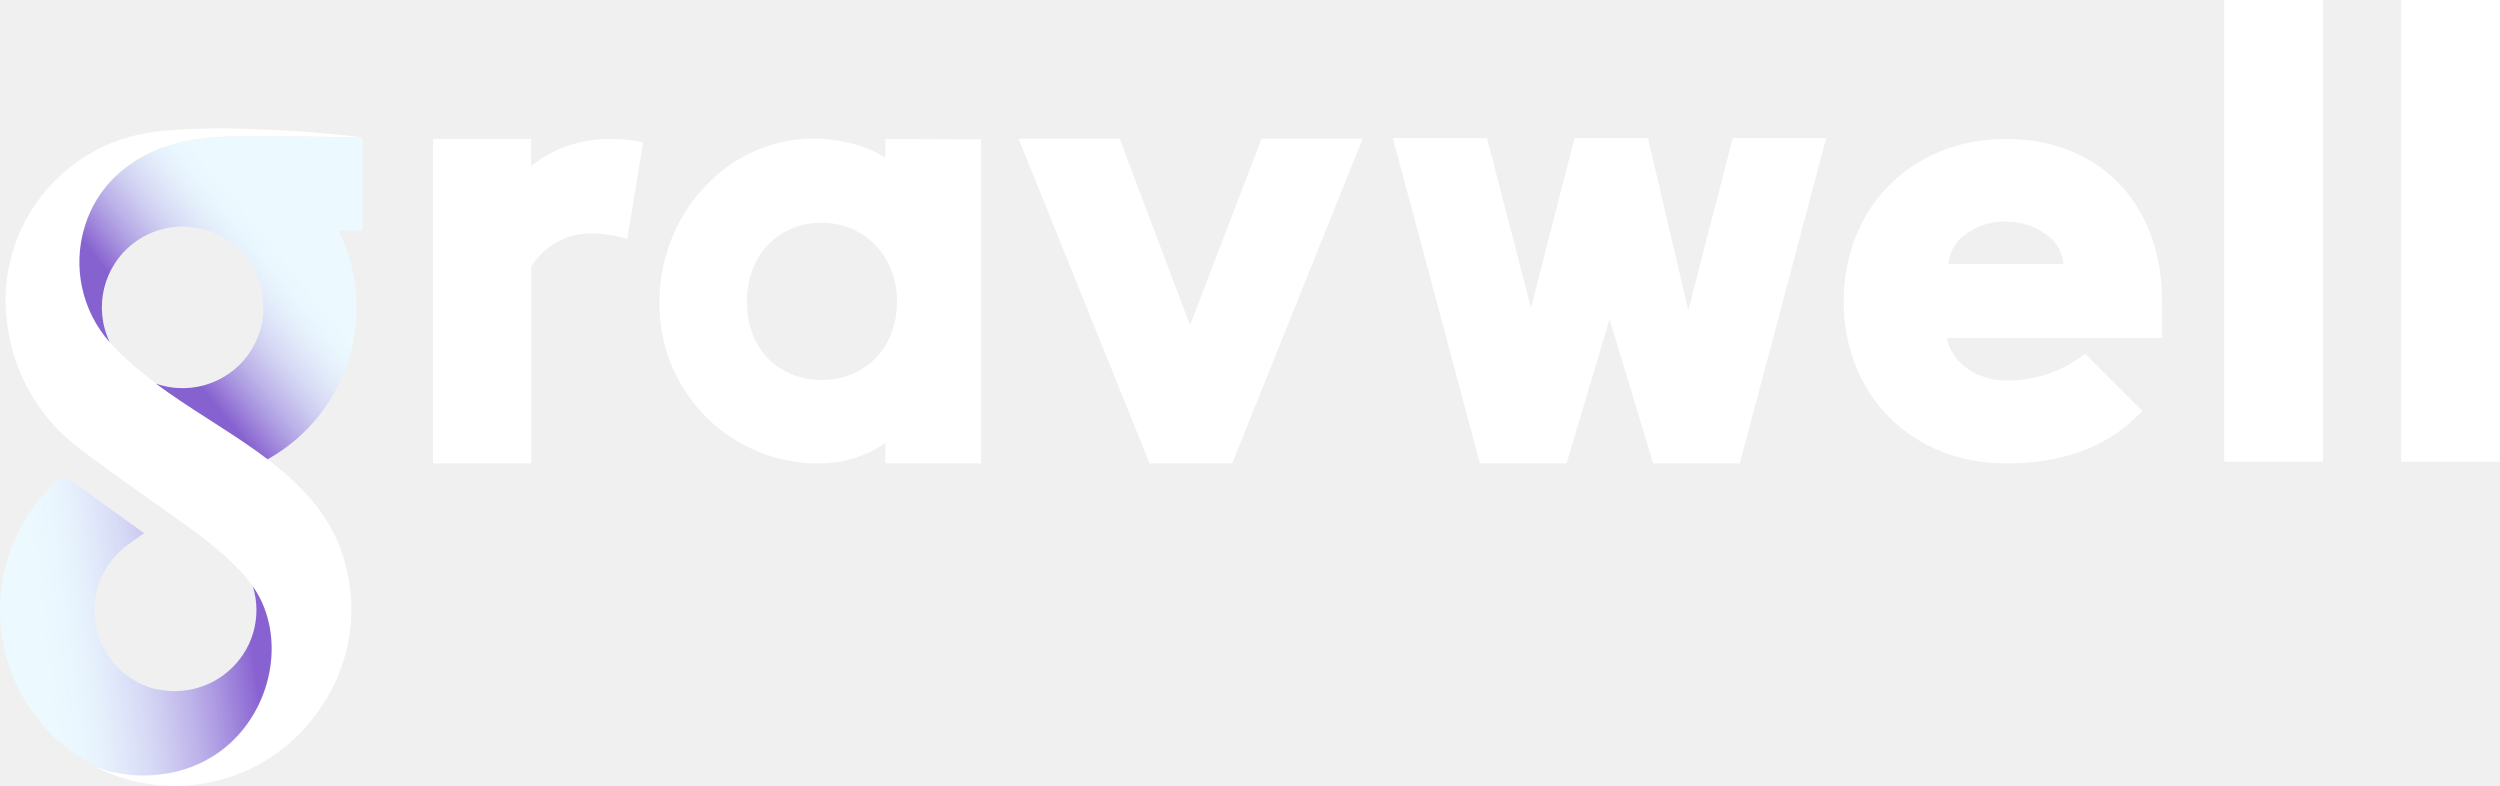
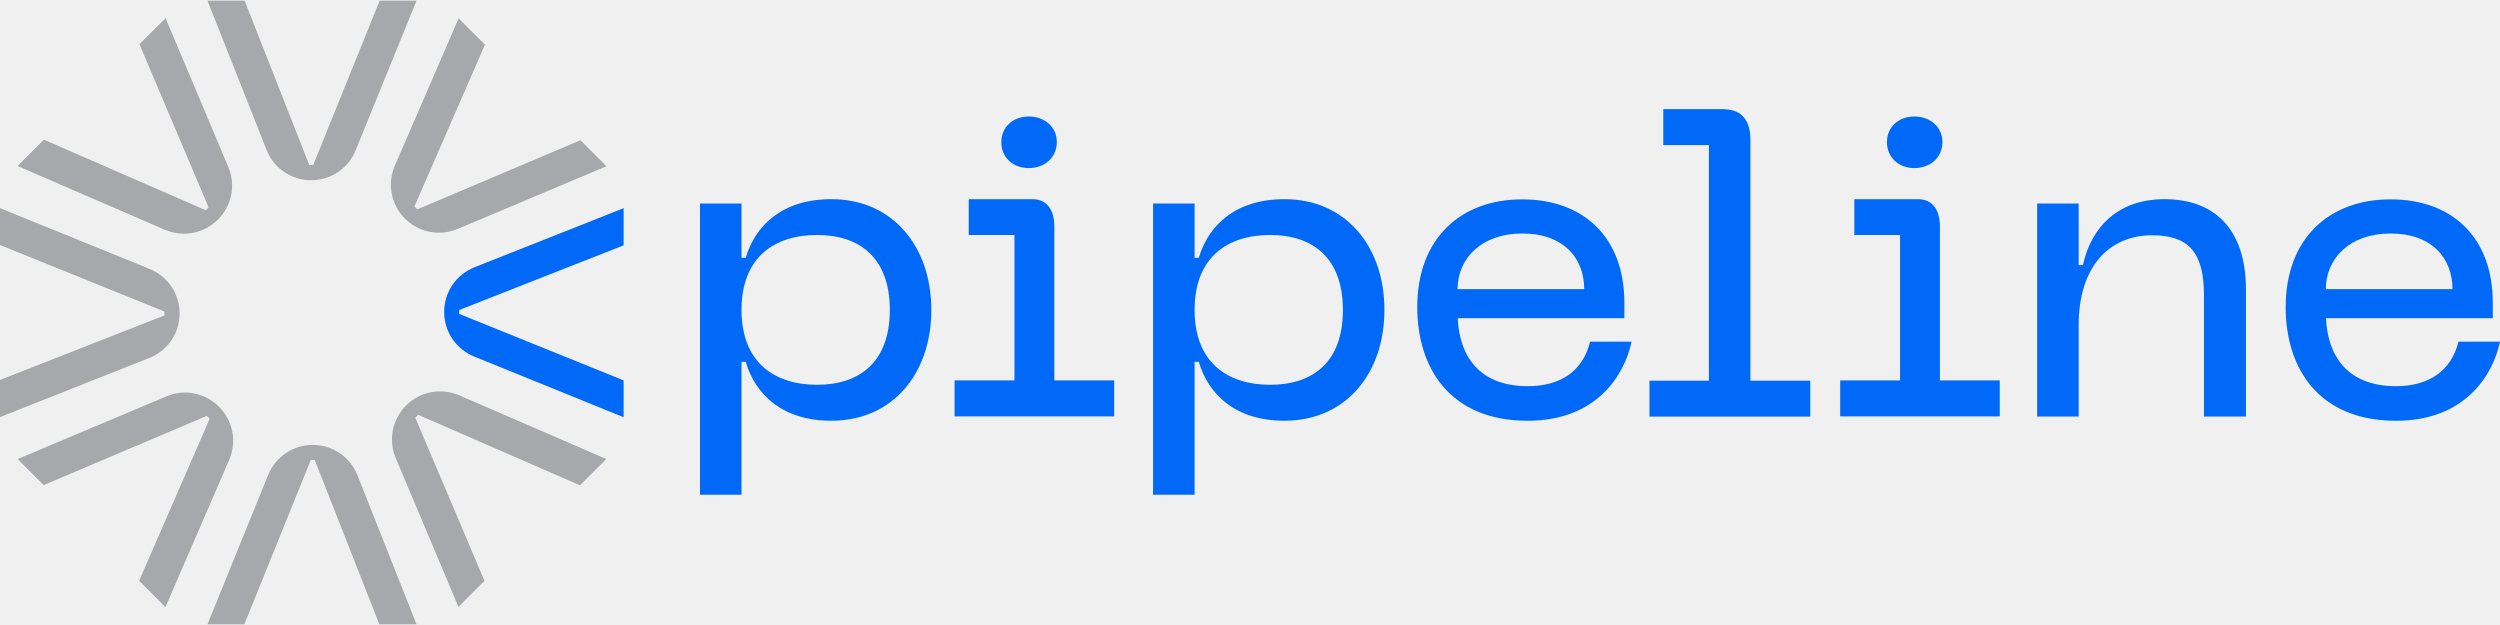
- <svg xmlns="http://www.w3.org/2000/svg" id="Layer_1" data-name="Layer 1" viewBox="0 0 359.83 113.07">
-   <defs>
-     <style>.cls-1{fill:#fff;}.cls-2{fill:#ecfaff;}.cls-3,.cls-4{opacity:0.74;}.cls-3{fill:url(#linear-gradient);}.cls-4{fill:url(#linear-gradient-2);}</style>
-     <linearGradient id="linear-gradient" x1="12.88" y1="57.9" x2="45.35" y2="31.48" gradientUnits="userSpaceOnUse">
-       <stop offset="0.33" stop-color="#632cbf" />
-       <stop offset="0.86" stop-color="#ecfaff" stop-opacity="0" />
-     </linearGradient>
-     <linearGradient id="linear-gradient-2" x1="-3.55" y1="92.45" x2="55.03" y2="84.81" gradientUnits="userSpaceOnUse">
-       <stop offset="0.14" stop-color="#ecfaff" stop-opacity="0" />
-       <stop offset="0.67" stop-color="#652cc1" />
-     </linearGradient>
-   </defs>
-   <path class="cls-1" d="M87.44,20h0a17.89,17.89,0,0,0-11,3.9V20H62.33V66.7H76.47V38.29c2.93-4.25,7.19-5.6,13-4.12l.81.21,2.3-13.89-.73-.14A22.45,22.45,0,0,0,87.44,20Z" />
-   <path class="cls-1" d="M127.44,22.76c-2.14-1.53-5.19-2.47-9.1-2.8a21.47,21.47,0,0,0-16,6,24.09,24.09,0,0,0-7.41,17.41A22.86,22.86,0,0,0,118.3,66.7a16.93,16.93,0,0,0,9.14-2.93V66.7h13.77V20.06L127.44,20ZM118.3,54.69c-6.36,0-10.8-4.63-10.8-11.27s4.5-11.36,10.71-11.36,10.9,4.78,10.9,11.36S124.56,54.69,118.3,54.69Z" />
-   <polygon class="cls-1" points="171.28 46.81 161.16 19.96 146.6 19.96 165.47 66.7 177.35 66.7 196.12 19.96 181.58 19.96 171.28 46.81" />
-   <polygon class="cls-1" points="243 44.65 237.19 19.87 226.62 19.87 220.36 44.31 214.02 19.87 200.47 19.87 213.01 66.7 225.48 66.7 231.67 45.93 237.94 66.7 250.41 66.7 262.86 19.87 249.4 19.87 243 44.65" />
-   <path class="cls-1" d="M288.74,20c-13.54,0-23.37,9.83-23.37,23.37S275.2,66.7,288.74,66.7c8.13,0,14.37-2.29,19.07-7l.55-.54-8.25-8.24-.53.39a18,18,0,0,1-10.84,3.46c-3.72,0-7.7-2.1-8.55-6.14h31V43.33C311.18,29.35,302.17,20,288.74,20Zm0,11.92a9.47,9.47,0,0,1,6.67,2.57A5.64,5.64,0,0,1,297,38H280.45a5.7,5.7,0,0,1,1.62-3.57A9.47,9.47,0,0,1,288.74,31.88Z" />
-   <rect class="cls-1" x="320.13" width="14.23" height="66.46" />
-   <rect class="cls-1" x="345.6" width="14.23" height="66.46" />
-   <path class="cls-2" d="M36.4,84.41a11.58,11.58,0,0,1-3.66,12.3l-.56.44-.28.21-.59.38-.31.19-.62.32-.33.16c-.21.1-.42.18-.63.27l-.38.13-.62.2-.45.12-.58.13-.59.09c-.16,0-.32.05-.48.06a10,10,0,0,1-1.1.06c-.41,0-.83,0-1.24-.07l-.18,0a8.85,8.85,0,0,1-1-.17l-.19,0c-.33-.08-.66-.17-1-.28l-.2-.07q-.47-.16-.93-.36l-.22-.11c-.29-.14-.57-.28-.84-.44l-.25-.15c-.26-.16-.52-.33-.76-.51l-.26-.19q-.35-.27-.69-.57l-.23-.21c-.23-.22-.44-.44-.65-.67a11.61,11.61,0,0,1-3-7.82,11.76,11.76,0,0,1,4.79-9.43l2.37-1.68L9.1,68.35l-.95.88A25.27,25.27,0,0,0,0,87.78a26.25,26.25,0,0,0,.33,4.09l.4,2a25,25,0,0,0,13.54,16.66,20,20,0,0,0,9.27.85,17.71,17.71,0,0,0,7.8-3c6.49-4.47,9.54-13.47,6.69-20.92A14.48,14.48,0,0,0,36.4,84.41Z" />
-   <path class="cls-2" d="M52.18,19.8h-1.1c-2,0-3.88-.05-5.78-.08l-4.87-.07H39.1c-4.22,0-8.48-.12-12.61.76C19.73,21.84,14.18,26,12.16,32.74a17.4,17.4,0,0,0,3.65,16.54,11.63,11.63,0,1,1,6.62,5.93c4.71,3.51,9.89,6.41,14.65,9.83l1.44,1.07a25,25,0,0,0,10.21-32.9h3.45Z" />
-   <path class="cls-1" d="M22.12,19A24.43,24.43,0,0,0,1,46.33,26.56,26.56,0,0,0,10.73,64c3.86,3,7.87,5.78,11.85,8.62s8,5.49,11.36,8.88l.1.11a17.45,17.45,0,0,1,4,5.91c2.85,7.45-.2,16.45-6.69,20.92a17.71,17.71,0,0,1-7.8,3,19.48,19.48,0,0,1-9.83-1.06A25.22,25.22,0,0,0,46,102.09a25,25,0,0,0,3.1-22.85,23,23,0,0,0-1.62-3.53C45,71.36,41.14,68,37.08,65c-6.79-4.88-14.45-8.69-20.34-14.73a17.54,17.54,0,0,1-4.58-17.57c2-6.79,7.57-10.9,14.33-12.35,4.13-.88,8.39-.76,12.61-.76,4.4,0,8.57.17,13.08.17-5-.6-10-1-15-1.14a97.5,97.5,0,0,0-14.8.32Z" />
-   <path class="cls-3" d="M52.18,19.8h-1.1c-2,0-3.88-.05-5.78-.08l-4.87-.07H39.1c-4.22,0-8.48-.12-12.61.76C19.73,21.84,14.18,26,12.16,32.74a17.4,17.4,0,0,0,3.65,16.54,11.63,11.63,0,1,1,6.62,5.93c4.71,3.51,9.89,6.41,14.65,9.83l1.44,1.07a25,25,0,0,0,10.21-32.9h3.45Z" />
-   <path class="cls-4" d="M36.4,84.41a11.58,11.58,0,0,1-3.66,12.3l-.56.44-.28.21-.59.38-.31.19-.62.32-.33.16c-.21.1-.42.18-.63.27l-.38.13-.62.2-.45.12-.58.13-.59.09c-.16,0-.32.05-.48.06a10,10,0,0,1-1.1.06c-.41,0-.83,0-1.24-.07l-.18,0a8.85,8.85,0,0,1-1-.17l-.19,0c-.33-.08-.66-.17-1-.28l-.2-.07q-.47-.16-.93-.36l-.22-.11c-.29-.14-.57-.28-.84-.44l-.25-.15c-.26-.16-.52-.33-.76-.51l-.26-.19q-.35-.27-.69-.57l-.23-.21c-.23-.22-.44-.44-.65-.67a11.61,11.61,0,0,1-3-7.82,11.76,11.76,0,0,1,4.79-9.43l2.37-1.68L9.1,68.35l-.95.88A25.27,25.27,0,0,0,0,87.78a26.25,26.25,0,0,0,.33,4.09l.4,2a25,25,0,0,0,13.54,16.66,20,20,0,0,0,9.27.85,17.71,17.71,0,0,0,7.8-3c6.49-4.47,9.54-13.47,6.69-20.92A14.48,14.48,0,0,0,36.4,84.41Z" />
+ <svg xmlns="http://www.w3.org/2000/svg" width="496" height="124" viewBox="0 0 496 124" fill="none">
+   <path d="M303.118 76.617C293.27 76.617 289.539 70.409 289.211 63.128H322.276V60.084C322.276 47.103 314.219 39.553 301.984 39.553C289.748 39.553 281.184 47.371 281.184 60.92C281.184 73.065 287.719 83.48 303.088 83.48C316.845 83.48 322.336 74.319 323.709 67.783H315.472C314.07 73.573 309.653 76.617 303.118 76.617ZM302.013 46.327C310.339 46.327 314.308 51.34 314.308 57.368H289.181C289.181 51.34 293.866 46.327 302.013 46.327Z" fill="#0069F7" />
+   <path d="M487.765 67.783C486.333 73.543 481.916 76.617 475.381 76.617C465.533 76.617 461.802 70.409 461.474 63.128H494.569V60.084C494.569 47.103 486.512 39.553 474.276 39.553C462.041 39.553 453.477 47.371 453.477 60.92C453.477 73.065 460.012 83.48 475.381 83.48C489.138 83.48 494.629 74.319 496.002 67.783H487.765ZM474.276 46.327C482.602 46.327 486.571 51.34 486.571 57.368H461.444C461.444 51.34 466.13 46.327 474.276 46.327Z" fill="#0069F7" />
+   <path d="M164.931 39.516C155.173 39.516 149.831 44.768 147.951 51.154H147.115V45.812V40.381H138.879V98.155H147.115V77.206V71.775H147.951C149.831 78.221 155.173 83.473 164.931 83.473C177.226 83.473 184.776 73.983 184.776 61.509C184.776 49.035 177.226 39.516 164.931 39.516ZM162.126 76.341C153.651 76.341 147.115 71.924 147.115 61.479C147.115 51.035 153.651 46.618 162.126 46.618C170.512 46.618 176.54 51.124 176.54 61.479C176.54 71.864 170.512 76.341 162.126 76.341Z" fill="#0069F7" />
+   <path d="M254.822 39.516C245.063 39.516 239.722 44.768 237.842 51.154H237.006V40.381H228.77V98.155H237.006V71.775H237.842C239.722 78.221 245.063 83.473 254.822 83.473C267.117 83.473 274.667 73.983 274.667 61.509C274.697 49.035 267.117 39.516 254.822 39.516ZM252.016 76.341C243.541 76.341 237.036 71.954 237.006 61.539V61.42C237.036 51.035 243.541 46.618 252.016 46.618C260.402 46.618 266.43 51.124 266.43 61.479C266.46 71.864 260.432 76.341 252.016 76.341Z" fill="#0069F7" />
+   <path d="M347.278 27.711C347.278 23.981 345.637 21.773 342.175 21.683V21.653H329.999V28.786H330.059H339.042V28.815V75.518H327.254V82.65H359.155V75.518H347.278V27.711Z" fill="#0069F7" />
+   <path d="M204.096 33.347C207.319 33.347 209.676 31.198 209.676 28.184C209.676 25.259 207.319 23.111 204.096 23.111C200.932 23.111 198.664 25.259 198.664 28.184C198.635 31.198 200.932 33.347 204.096 33.347Z" fill="#0069F7" />
+   <path d="M209.176 44.947C209.176 41.694 207.773 39.516 204.819 39.516H192.196V40.351V46.618H201.268V46.708V75.475H189.391V82.608H221.053V75.475H209.176V44.947V44.947Z" fill="#0069F7" />
+   <path d="M379.798 33.347C383.021 33.347 385.379 31.198 385.379 28.184C385.379 25.259 383.021 23.111 379.798 23.111C376.635 23.111 374.367 25.259 374.367 28.184C374.367 31.198 376.665 33.347 379.798 33.347Z" fill="#0069F7" />
+   <path d="M384.879 44.947C384.879 41.694 383.476 39.516 380.522 39.516H367.899V40.351V46.618H376.971V46.708V75.475H365.094V82.608H396.756V75.475H384.879V44.947Z" fill="#0069F7" />
+   <path d="M429.448 39.516C420.287 39.516 414.945 44.947 413.244 52.587H412.408V47.245V40.381H404.172V82.637H412.408V64.493C412.408 53.034 418.347 46.678 427.001 46.678C434.133 46.678 437.267 49.99 437.267 58.555V82.637H445.593V57.361C445.563 45.395 439.296 39.516 429.448 39.516Z" fill="#0069F7" />
+   <path d="M123.727 48.673V41.302L94.123 53.03C90.483 54.492 88.125 57.954 88.125 61.893C88.125 65.832 90.483 69.294 94.123 70.756L123.727 82.782V75.471L91.109 62.281V61.505L123.727 48.673Z" fill="#0069F7" />
+   <path d="M35.632 62.191C35.632 58.252 33.274 54.79 29.633 53.328L0 41.302V48.613L32.617 61.803V62.579L0 75.381V82.752L29.603 71.025C33.274 69.592 35.632 66.13 35.632 62.191Z" fill="#A6A8AB" />
+   <path d="M80.572 80.445C77.796 83.22 76.99 87.338 78.542 90.949L90.957 120.403L96.119 115.241L82.392 82.862L82.959 82.295L115.069 96.291L120.291 91.069L91.076 78.416C87.465 76.894 83.347 77.67 80.572 80.445Z" fill="#A6A8AB" />
+   <path d="M36.494 46.366C38.971 46.366 41.388 45.411 43.238 43.561C46.013 40.786 46.819 36.668 45.267 33.057L32.853 3.603L27.66 8.765L41.388 41.144L40.821 41.711L8.711 27.715L3.488 32.937L32.704 45.59C33.927 46.098 35.21 46.366 36.494 46.366Z" fill="#A6A8AB" />
+   <path d="M62.05 88.272C58.111 88.272 54.649 90.629 53.187 94.27L41.16 123.873H48.471L61.662 91.256H62.438L75.27 123.873H82.641L70.913 94.27C69.451 90.629 65.989 88.272 62.05 88.272Z" fill="#A6A8AB" />
+   <path d="M61.721 35.76C65.66 35.76 69.122 33.402 70.585 29.762L82.641 0.128H75.329L62.139 32.746H61.363L48.531 0.128H41.16L52.888 29.732C54.321 33.402 57.812 35.76 61.721 35.76Z" fill="#A6A8AB" />
+   <path d="M43.447 80.697C40.672 77.921 36.553 77.115 32.942 78.667L3.488 91.082L8.651 96.244L41.03 82.517L41.597 83.084L27.601 115.224L32.823 120.446L45.476 91.231C47.028 87.59 46.222 83.472 43.447 80.697Z" fill="#A6A8AB" />
+   <path d="M80.339 43.364C82.159 45.214 84.606 46.169 87.083 46.169C88.366 46.169 89.649 45.9 90.873 45.393L120.327 32.979L115.164 27.816L82.786 41.544L82.219 40.977L96.215 8.866L90.992 3.644L78.339 32.859C76.787 36.441 77.563 40.589 80.339 43.364Z" fill="#A6A8AB" />
</svg>
